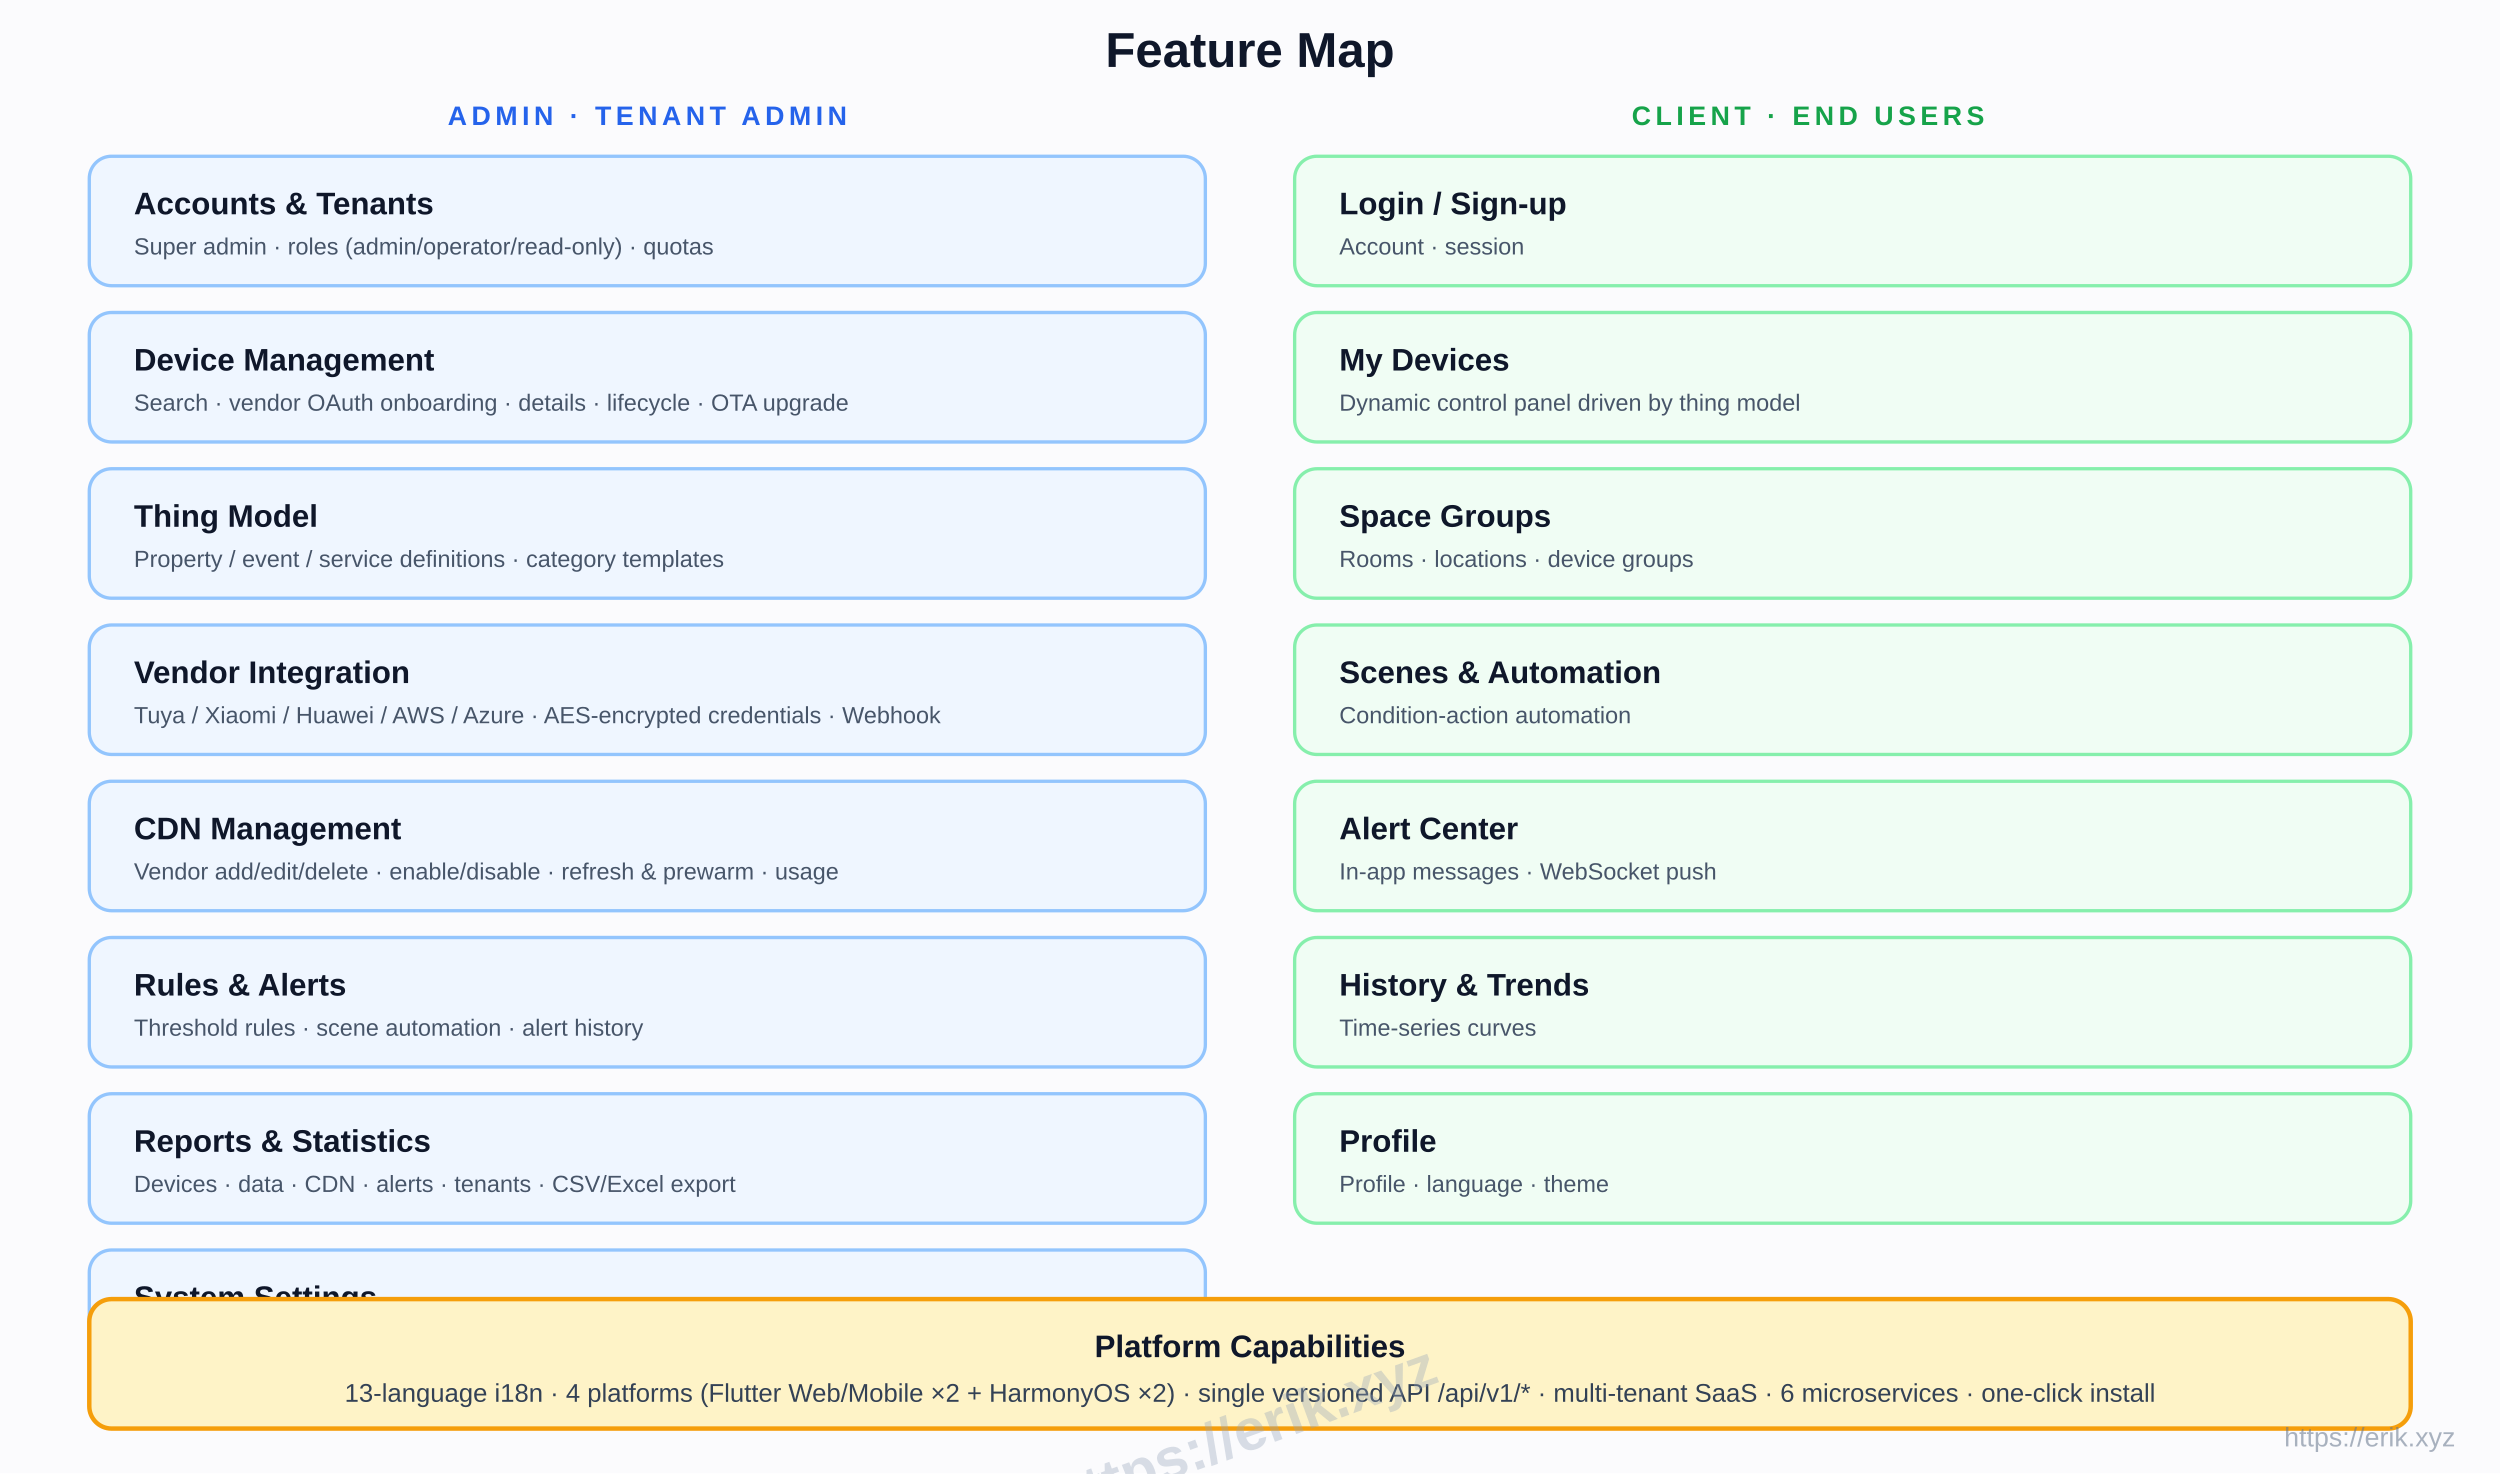
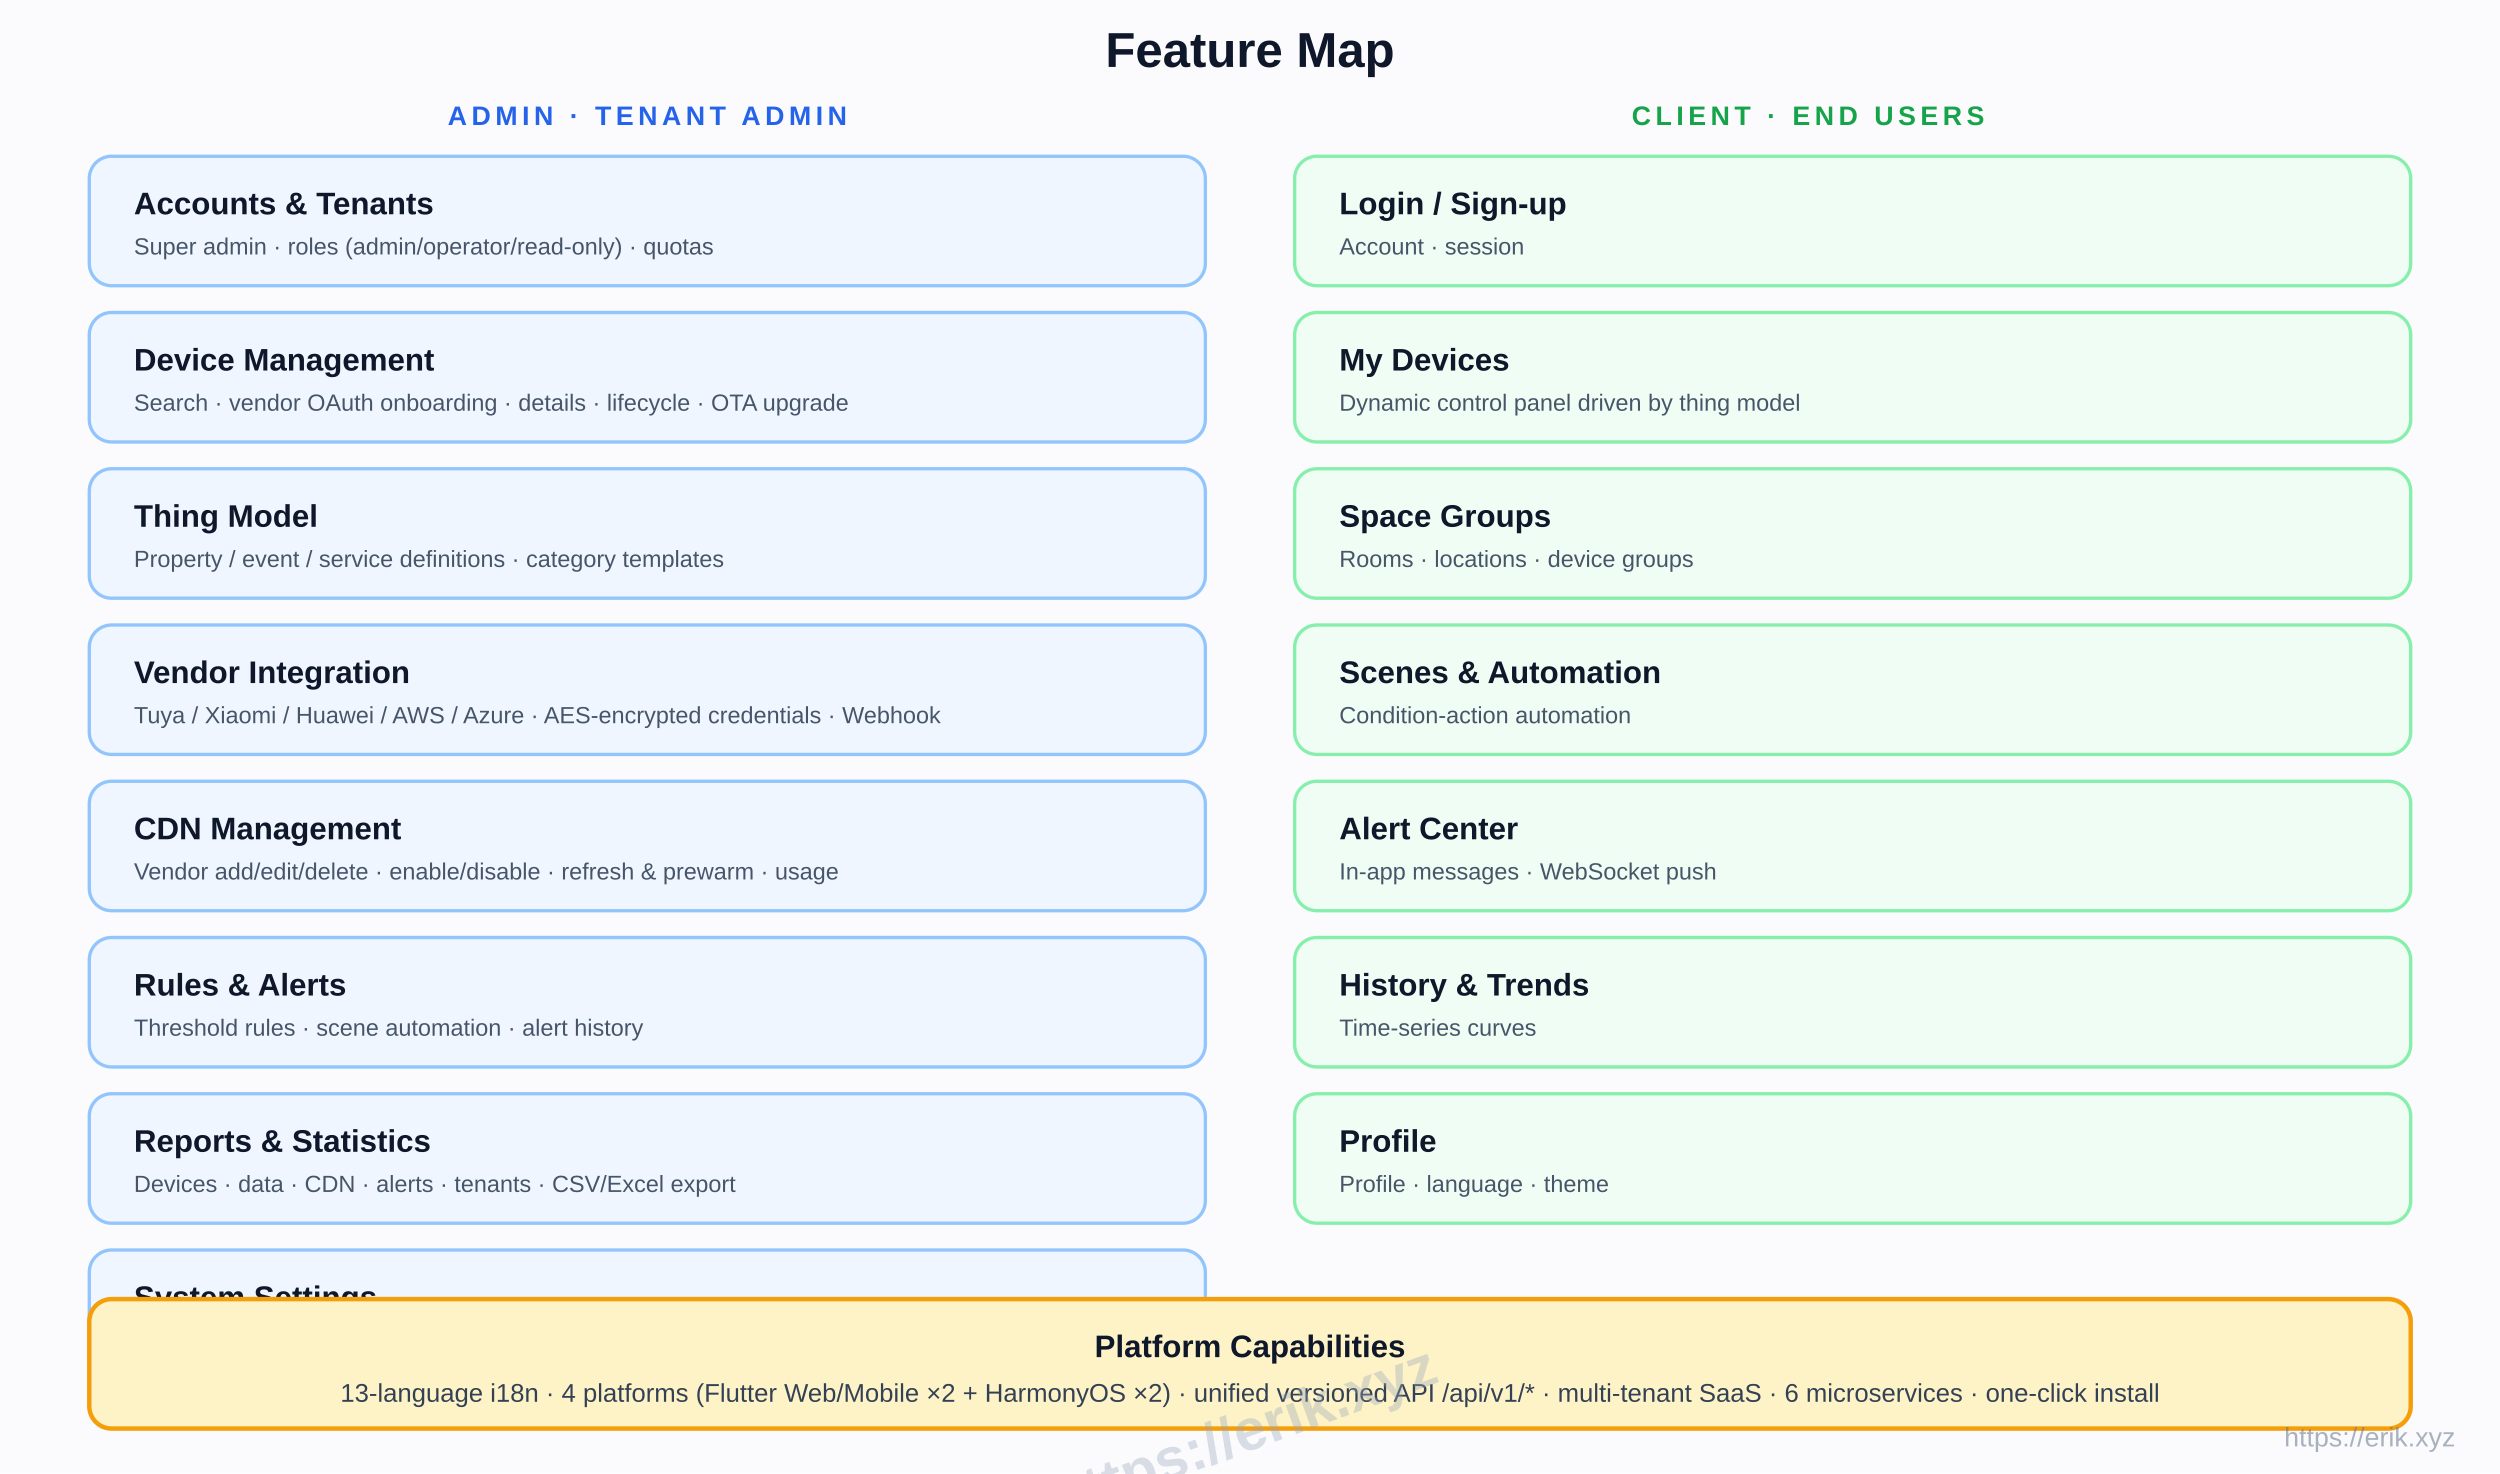
<svg xmlns="http://www.w3.org/2000/svg" viewBox="0 0 1120 660" font-family="Arial, 'PingFang SC', 'Microsoft YaHei', sans-serif">
  <rect width="1120" height="660" fill="#fbfbfd" />
  <text x="560" y="30" text-anchor="middle" font-size="22" font-weight="bold" fill="#0f172a">Feature Map</text>
  <text x="290" y="56" text-anchor="middle" font-size="12" font-weight="bold" letter-spacing="2" fill="#2563eb">ADMIN · TENANT ADMIN</text>
  <g>
    <rect x="40" y="70" width="500" height="58" rx="10" fill="#eff6ff" stroke="#93c5fd" stroke-width="1.5" />
    <text x="60" y="96" font-size="14" font-weight="bold" fill="#0f172a">Accounts &amp; Tenants</text>
    <text x="60" y="114" font-size="10.5" fill="#475569">Super admin · roles (admin/operator/read-only) · quotas</text>
    <rect x="40" y="140" width="500" height="58" rx="10" fill="#eff6ff" stroke="#93c5fd" stroke-width="1.5" />
    <text x="60" y="166" font-size="14" font-weight="bold" fill="#0f172a">Device Management</text>
    <text x="60" y="184" font-size="10.5" fill="#475569">Search · vendor OAuth onboarding · details · lifecycle · OTA upgrade</text>
    <rect x="40" y="210" width="500" height="58" rx="10" fill="#eff6ff" stroke="#93c5fd" stroke-width="1.5" />
    <text x="60" y="236" font-size="14" font-weight="bold" fill="#0f172a">Thing Model</text>
    <text x="60" y="254" font-size="10.5" fill="#475569">Property / event / service definitions · category templates</text>
    <rect x="40" y="280" width="500" height="58" rx="10" fill="#eff6ff" stroke="#93c5fd" stroke-width="1.5" />
    <text x="60" y="306" font-size="14" font-weight="bold" fill="#0f172a">Vendor Integration</text>
    <text x="60" y="324" font-size="10.5" fill="#475569">Tuya / Xiaomi / Huawei / AWS / Azure · AES-encrypted credentials · Webhook</text>
    <rect x="40" y="350" width="500" height="58" rx="10" fill="#eff6ff" stroke="#93c5fd" stroke-width="1.5" />
    <text x="60" y="376" font-size="14" font-weight="bold" fill="#0f172a">CDN Management</text>
    <text x="60" y="394" font-size="10.5" fill="#475569">Vendor add/edit/delete · enable/disable · refresh &amp; prewarm · usage</text>
    <rect x="40" y="420" width="500" height="58" rx="10" fill="#eff6ff" stroke="#93c5fd" stroke-width="1.5" />
    <text x="60" y="446" font-size="14" font-weight="bold" fill="#0f172a">Rules &amp; Alerts</text>
    <text x="60" y="464" font-size="10.5" fill="#475569">Threshold rules · scene automation · alert history</text>
    <rect x="40" y="490" width="500" height="58" rx="10" fill="#eff6ff" stroke="#93c5fd" stroke-width="1.5" />
    <text x="60" y="516" font-size="14" font-weight="bold" fill="#0f172a">Reports &amp; Statistics</text>
    <text x="60" y="534" font-size="10.5" fill="#475569">Devices · data · CDN · alerts · tenants · CSV/Excel export</text>
    <rect x="40" y="560" width="500" height="58" rx="10" fill="#eff6ff" stroke="#93c5fd" stroke-width="1.5" />
    <text x="60" y="586" font-size="14" font-weight="bold" fill="#0f172a">System Settings</text>
    <text x="60" y="604" font-size="10.5" fill="#475569">Operation logs · API keys · security policy</text>
  </g>
  <text x="810" y="56" text-anchor="middle" font-size="12" font-weight="bold" letter-spacing="2" fill="#16a34a">CLIENT · END USERS</text>
  <g>
    <rect x="580" y="70" width="500" height="58" rx="10" fill="#f0fdf4" stroke="#86efac" stroke-width="1.5" />
    <text x="600" y="96" font-size="14" font-weight="bold" fill="#0f172a">Login / Sign-up</text>
    <text x="600" y="114" font-size="10.5" fill="#475569">Account · session</text>
    <rect x="580" y="140" width="500" height="58" rx="10" fill="#f0fdf4" stroke="#86efac" stroke-width="1.5" />
    <text x="600" y="166" font-size="14" font-weight="bold" fill="#0f172a">My Devices</text>
    <text x="600" y="184" font-size="10.5" fill="#475569">Dynamic control panel driven by thing model</text>
    <rect x="580" y="210" width="500" height="58" rx="10" fill="#f0fdf4" stroke="#86efac" stroke-width="1.5" />
    <text x="600" y="236" font-size="14" font-weight="bold" fill="#0f172a">Space Groups</text>
    <text x="600" y="254" font-size="10.5" fill="#475569">Rooms · locations · device groups</text>
    <rect x="580" y="280" width="500" height="58" rx="10" fill="#f0fdf4" stroke="#86efac" stroke-width="1.5" />
    <text x="600" y="306" font-size="14" font-weight="bold" fill="#0f172a">Scenes &amp; Automation</text>
    <text x="600" y="324" font-size="10.5" fill="#475569">Condition-action automation</text>
    <rect x="580" y="350" width="500" height="58" rx="10" fill="#f0fdf4" stroke="#86efac" stroke-width="1.5" />
    <text x="600" y="376" font-size="14" font-weight="bold" fill="#0f172a">Alert Center</text>
    <text x="600" y="394" font-size="10.5" fill="#475569">In-app messages · WebSocket push</text>
    <rect x="580" y="420" width="500" height="58" rx="10" fill="#f0fdf4" stroke="#86efac" stroke-width="1.5" />
    <text x="600" y="446" font-size="14" font-weight="bold" fill="#0f172a">History &amp; Trends</text>
    <text x="600" y="464" font-size="10.5" fill="#475569">Time-series curves</text>
    <rect x="580" y="490" width="500" height="58" rx="10" fill="#f0fdf4" stroke="#86efac" stroke-width="1.5" />
    <text x="600" y="516" font-size="14" font-weight="bold" fill="#0f172a">Profile</text>
    <text x="600" y="534" font-size="10.5" fill="#475569">Profile · language · theme</text>
  </g>
  <rect x="40" y="582" width="1040" height="58" rx="10" fill="#fef3c7" stroke="#f59e0b" stroke-width="2" />
  <text x="560" y="608" text-anchor="middle" font-size="14" font-weight="bold" fill="#0f172a">Platform Capabilities</text>
-   <text x="560" y="628" text-anchor="middle" font-size="11.5" fill="#334155">13-language i18n · 4 platforms (Flutter Web/Mobile ×2 + HarmonyOS ×2) · single versioned API /api/v1/* · multi-tenant SaaS · 6 microservices · one-click install</text>
+   <text x="560" y="628" text-anchor="middle" font-size="11.5" fill="#334155">13-language i18n · 4 platforms (Flutter Web/Mobile ×2 + HarmonyOS ×2) · unified versioned API /api/v1/* · multi-tenant SaaS · 6 microservices · one-click install</text>
  <text x="560" y="650" text-anchor="middle" font-size="26" font-weight="bold" fill="#94a3b8" opacity="0.35" transform="rotate(-20 560 650)">https://erik.xyz</text>
  <text x="1100" y="648" text-anchor="end" font-size="12" fill="#64748b" opacity="0.55">https://erik.xyz</text>
</svg>
